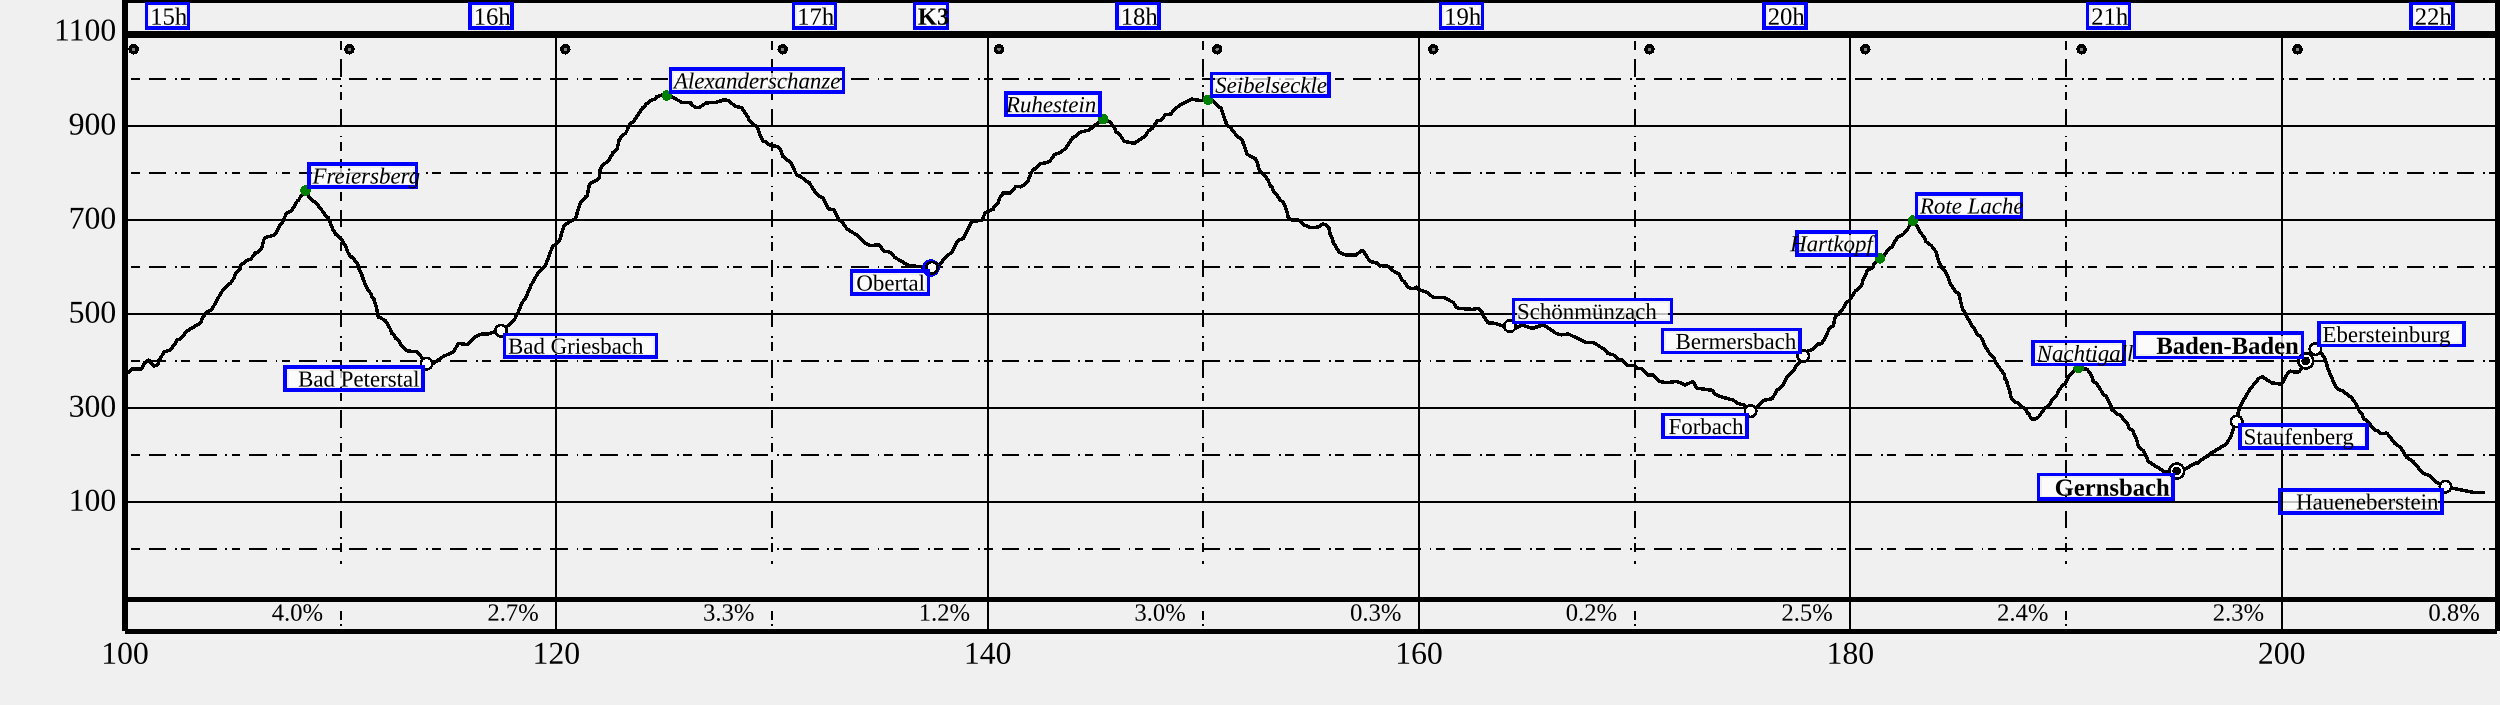
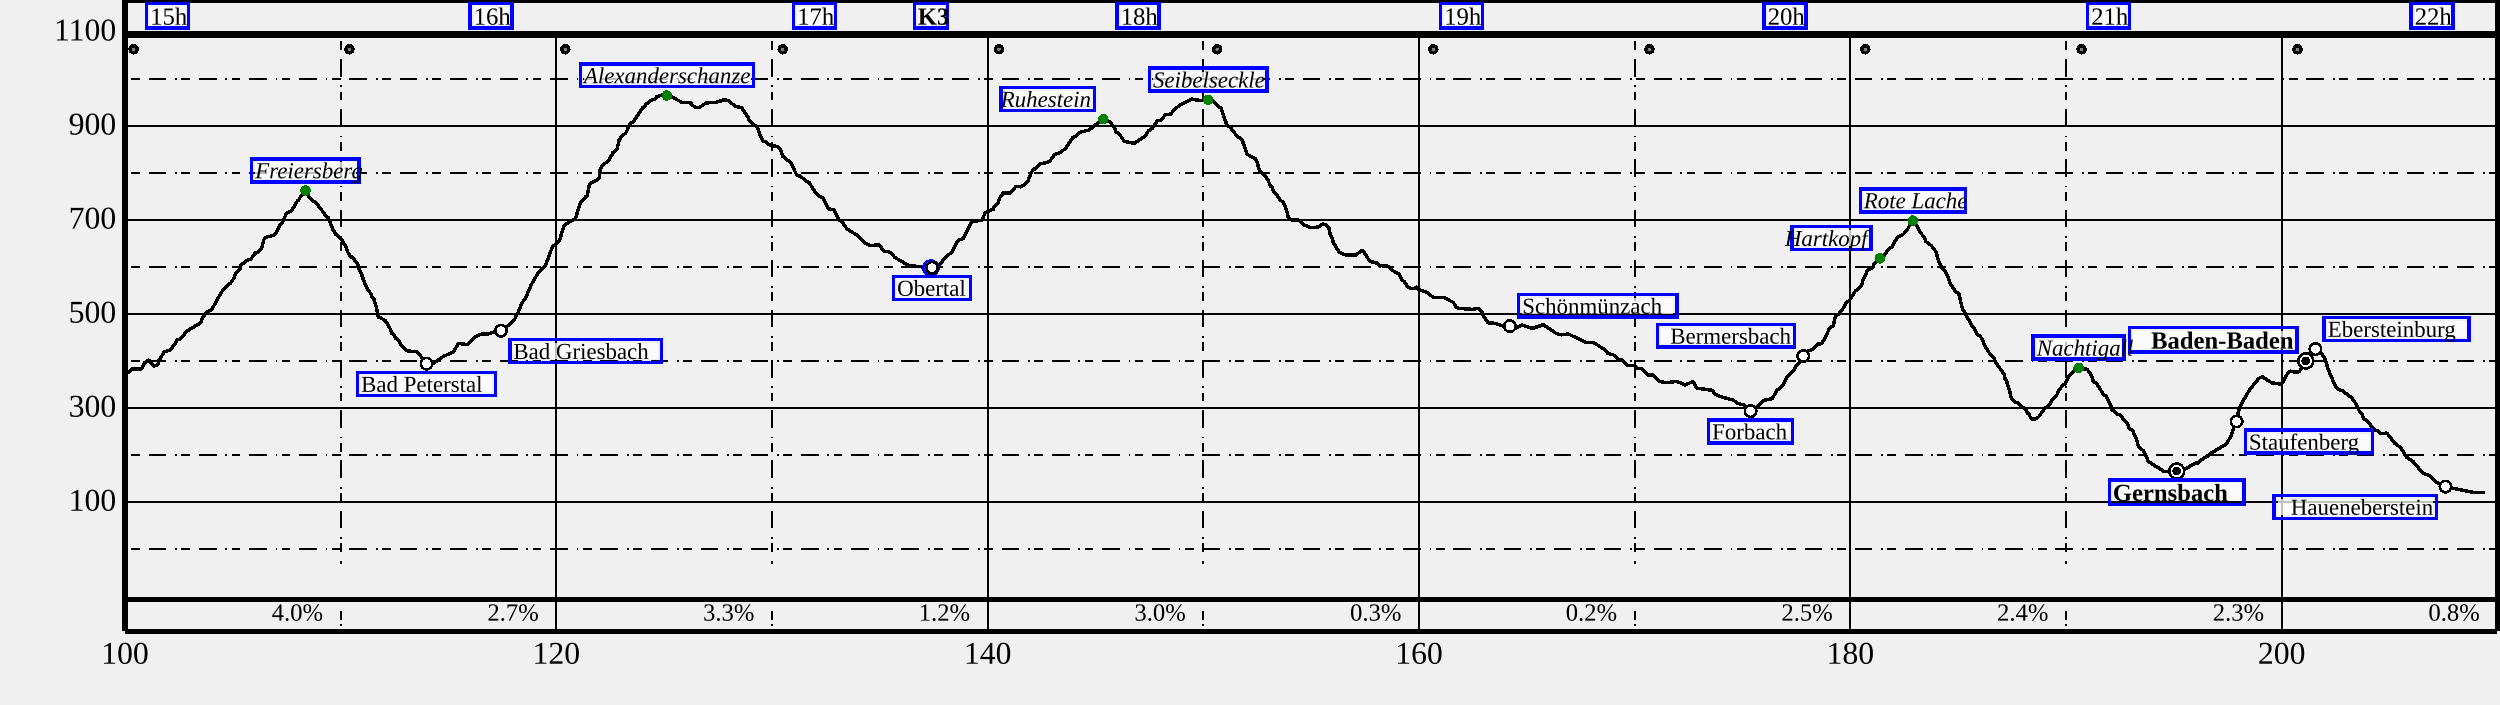
<svg xmlns="http://www.w3.org/2000/svg" height="400" width="1420">
  <g font-size="18" id="world" shape-rendering="crispEdges">
    <g id="BG" />
    <g id="SB" transform="translate(71 360)">
      <text text-anchor="middle" x="0" y="17">
100
</text>
      <text text-anchor="middle" x="245" y="17">
120
</text>
      <text text-anchor="middle" x="490" y="17">
140
</text>
      <text text-anchor="middle" x="735" y="17">
160
</text>
      <text text-anchor="middle" x="980" y="17">
180
</text>
      <text text-anchor="middle" x="1225" y="17">
200
</text>
    </g>
    <g id="SD" transform="translate(71 0)">
      <path d="M0,0 L1347.5,0" stroke="black" stroke-width="3" />
      <path d="M0,0 L0,358.5" stroke="black" stroke-width="3" />
      <path d="M0,358.5 L1347.5,358.5" stroke="black" stroke-width="3" />
      <path d="M1347.5,0 L1347.5,358.5" stroke="black" stroke-width="3" />
      <path d="M0,358.5 L1347.5,358.5" stroke="black" stroke-width="1" />
      <path d="M0,20 L0,358.5" stroke="black" stroke-width="1" />
      <path d="M245,20 L245,358.5" stroke="black" stroke-width="1" />
      <path d="M490,20 L490,358.5" stroke="black" stroke-width="1" />
      <path d="M735,20 L735,358.5" stroke="black" stroke-width="1" />
      <path d="M980,20 L980,358.5" stroke="black" stroke-width="1" />
      <path d="M1225,20 L1225,358.5" stroke="black" stroke-width="1" />
      <path d="M122.5,20 L122.5,320.5" stroke="black" stroke-dasharray="1.0,2.5,5.0,5.0,10.0,5.0" />
      <path d="M367.5,20 L367.5,320.5" stroke="black" stroke-dasharray="1.0,2.5,5.0,5.0,10.0,5.0" />
      <path d="M612.5,20 L612.5,320.5" stroke="black" stroke-dasharray="1.0,2.5,5.0,5.0,10.0,5.0" />
      <path d="M857.5,20 L857.5,320.5" stroke="black" stroke-dasharray="1.0,2.5,5.0,5.0,10.0,5.0" />
      <path d="M1102.5,20 L1102.5,320.5" stroke="black" stroke-dasharray="1.0,2.5,5.0,5.0,10.0,5.0" />
      <path d="M1347.5,20 L1347.5,320.5" stroke="black" stroke-dasharray="1.0,2.5,5.0,5.0,10.0,5.0" />
      <path d="M0,285.083 L1347.5,285.083" stroke="black" stroke-width="1" />
      <path d="M0,231.667 L1347.5,231.667" stroke="black" stroke-width="1" />
      <path d="M0,178.25 L1347.5,178.25" stroke="black" stroke-width="1" />
      <path d="M0,124.833 L1347.5,124.833" stroke="black" stroke-width="1" />
      <path d="M0,71.417 L1347.5,71.417" stroke="black" stroke-width="1" />
      <path d="M0,18 L1347.5,18" stroke="black" stroke-width="1" />
      <path d="M0,311.792 L1347.5,311.792" stroke="black" stroke-dasharray="1.0,2.5,5.0,5.0,10.0,5.0" />
      <path d="M0,258.375 L1347.5,258.375" stroke="black" stroke-dasharray="1.0,2.5,5.0,5.0,10.0,5.0" />
      <path d="M0,204.958 L1347.5,204.958" stroke="black" stroke-dasharray="1.0,2.5,5.0,5.0,10.0,5.0" />
      <path d="M0,151.542 L1347.5,151.542" stroke="black" stroke-dasharray="1.0,2.5,5.0,5.0,10.0,5.0" />
      <path d="M0,98.125 L1347.5,98.125" stroke="black" stroke-dasharray="1.0,2.5,5.0,5.0,10.0,5.0" />
      <path d="M0,44.708 L1347.5,44.708" stroke="black" stroke-dasharray="1.0,2.5,5.0,5.0,10.0,5.0" />
      <path d="M0,-8.708 L1347.5,-8.708" stroke="black" stroke-dasharray="1.0,2.5,5.0,5.0,10.0,5.0" />
      <path d="M0,20 L1347.5,20" stroke="black" stroke-width="3" />
      <text font-size="14" text-anchor="end" x="112.5" y="352.5">
4.0%
</text>
      <text font-size="14" text-anchor="end" x="235" y="352.5">
2.7%
</text>
      <text font-size="14" text-anchor="end" x="357.5" y="352.5">
3.3%
</text>
      <text font-size="14" text-anchor="end" x="480" y="352.5">
1.2%
</text>
      <text font-size="14" text-anchor="end" x="602.5" y="352.5">
3.0%
</text>
      <text font-size="14" text-anchor="end" x="725" y="352.5">
0.3%
</text>
      <text font-size="14" text-anchor="end" x="847.5" y="352.5">
0.2%
</text>
      <text font-size="14" text-anchor="end" x="970" y="352.5">
2.5%
</text>
      <text font-size="14" text-anchor="end" x="1092.5" y="352.5">
2.4%
</text>
      <text font-size="14" text-anchor="end" x="1215" y="352.5">
2.3%
</text>
      <text font-size="14" text-anchor="end" x="1337.5" y="352.5">
0.8%
</text>
      <path d="M122.5,355.5 L122.5,340.5" stroke="black" stroke-dasharray="1.0,2.5,5.0,5.0,10.0,5.0" />
      <path d="M367.5,355.5 L367.5,340.5" stroke="black" stroke-dasharray="1.0,2.5,5.0,5.0,10.0,5.0" />
      <path d="M612.5,355.5 L612.5,340.5" stroke="black" stroke-dasharray="1.0,2.5,5.0,5.0,10.0,5.0" />
      <path d="M857.5,355.5 L857.5,340.5" stroke="black" stroke-dasharray="1.0,2.5,5.0,5.0,10.0,5.0" />
      <path d="M1102.5,355.5 L1102.5,340.5" stroke="black" stroke-dasharray="1.0,2.5,5.0,5.0,10.0,5.0" />
      <path d="M1347.5,355.5 L1347.5,340.5" stroke="black" stroke-dasharray="1.0,2.5,5.0,5.0,10.0,5.0" />
      <path d="M0,340.5 L1347.5,340.5" stroke="black" stroke-width="3" />
      <path d="M1.6,212.2 L4.1,209.4 L8.7,209.8 L9.4,209.4 L11.3,205.9 L13.1,204.6 L13.6,204.5 L16.2,207.9 L18.0,207.6 L19.0,206.6 L19.3,204.6 L22.3,199.9 L25.4,198.9 L28.7,195.1 L29.3,193.2 L31.7,192.3 L35.2,188.0 L43.2,183.2 L43.8,181.1 L45.8,177.8 L49.4,175.6 L54.6,166.2 L57.2,162.9 L60.0,160.8 L62.0,157.7 L63.0,155.1 L65.2,152.9 L65.9,150.5 L70.2,147.3 L71.5,147.2 L74.0,143.6 L75.0,143.6 L77.6,141.1 L78.9,136.1 L80.1,134.7 L84.4,133.7 L85.9,132.3 L87.4,128.8 L89.1,126.8 L91.7,121.2 L94.6,119.7 L98.1,113.8 L98.6,113.8 L99.6,111.8 L101.8,109.4 L102.8,109.5 L105.7,113.2 L109.6,116.1 L110.4,118.0 L112.8,120.5 L114.3,123.1 L115.4,123.5 L118.2,130.7 L118.6,130.7 L119.7,133.1 L122.4,135.1 L125.7,140.6 L126.3,142.8 L128.2,145.9 L129.2,146.1 L132.6,150.7 L133.0,153.0 L133.6,154.4 L133.9,154.4 L136.6,162.3 L136.9,162.3 L137.5,163.8 L139.9,167.2 L140.4,168.9 L141.3,169.7 L142.6,173.8 L144.0,180.5 L144.8,180.3 L148.0,182.3 L150.7,186.9 L151.5,189.4 L152.5,190.0 L153.8,192.2 L155.7,193.5 L156.6,195.9 L159.3,198.5 L160.8,199.4 L166.0,199.8 L171.3,206.5 L174.1,207.1 L180.7,202.5 L186.4,199.9 L189.5,195.0 L194.7,195.8 L199.0,191.4 L202.2,189.8 L206.4,189.7 L214.2,186.9 L218.1,184.7 L221.5,181.0 L222.1,179.3 L223.1,178.0 L225.3,172.3 L227.7,168.9 L230.8,161.7 L234.7,154.9 L238.8,151.1 L239.5,148.4 L240.1,147.6 L240.8,145.2 L242.8,140.2 L246.5,136.9 L247.1,135.6 L249.2,128.5 L249.8,127.6 L255.8,124.2 L258.6,115.4 L261.9,111.5 L262.4,111.5 L263.8,104.6 L269.3,101.4 L269.9,96.3 L271.2,93.8 L274.7,91.3 L275.9,88.6 L276.7,87.9 L277.2,86.3 L278.1,86.3 L279.6,84.2 L280.7,79.4 L282.2,77.3 L284.4,75.6 L287.3,69.7 L288.3,69.7 L294.4,60.7 L295.1,60.7 L295.9,59.2 L298.9,57.0 L301.4,56.0 L301.8,54.9 L306.0,53.8 L309.5,54.5 L316.5,58.2 L321.4,58.4 L322.2,59.8 L324.1,60.9 L326.3,61.0 L330.2,58.4 L335.6,58.2 L340.6,56.6 L342.9,57.2 L346.4,60.2 L350.3,61.3 L354.0,66.7 L354.3,68.1 L357.0,70.9 L358.9,71.9 L361.6,78.8 L362.5,80.3 L363.9,80.5 L365.4,82.1 L370.9,83.4 L372.4,85.2 L373.6,88.8 L378.6,92.7 L378.9,94.0 L381.7,99.7 L383.6,100.1 L387.7,103.4 L388.3,103.2 L392.0,109.2 L395.0,111.9 L396.3,112.2 L399.4,118.6 L402.6,119.1 L405.6,125.0 L407.5,126.3 L410.1,130.0 L416.1,133.8 L420.1,138.0 L423.2,139.4 L428.5,139.2 L431.1,142.8 L433.6,142.8 L435.5,143.9 L437.1,146.1 L445.1,150.8 L457.8,152.1 L462.8,150.4 L465.7,146.3 L469.9,143.0 L472.4,137.7 L473.5,136.4 L476.2,135.4 L480.0,127.5 L481.4,125.7 L486.7,125.1 L488.5,121.1 L492.6,118.9 L493.0,119.3 L493.5,117.5 L495.9,115.3 L496.9,112.3 L498.9,109.5 L503.0,109.5 L506.1,105.8 L508.9,106.1 L511.9,104.1 L512.8,103.0 L514.9,97.8 L516.2,96.0 L517.2,96.0 L519.7,93.0 L524.0,92.3 L525.5,91.2 L528.0,87.8 L531.4,86.5 L534.3,84.2 L538.3,78.1 L540.4,77.3 L541.9,75.3 L547.7,73.8 L553.8,68.9 L556.5,68.2 L559.7,69.4 L561.9,72.5 L563.0,75.0 L564.9,76.3 L567.5,80.2 L573.2,81.4 L579.5,77.2 L581.4,74.2 L583.7,72.8 L586.3,68.5 L588.5,68.2 L591.0,65.1 L594.0,64.8 L595.8,62.4 L599.2,59.7 L605.9,56.3 L611.6,57.2 L614.1,56.3 L618.1,57.2 L620.3,60.0 L622.6,61.5 L626.0,71.4 L627.9,72.2 L628.9,74.0 L632.4,78.0 L634.4,79.1 L637.3,87.6 L641.9,90.0 L643.0,92.1 L644.4,97.2 L646.7,99.0 L648.9,101.8 L650.9,106.0 L651.7,106.3 L652.3,109.0 L654.3,110.8 L656.0,113.5 L658.1,115.1 L660.2,120.7 L660.6,123.4 L662.7,125.0 L666.7,125.0 L669.5,127.7 L673.7,129.3 L677.6,129.0 L680.3,127.2 L682.2,127.7 L683.9,129.6 L684.6,133.5 L685.6,135.0 L686.5,138.4 L687.0,138.4 L688.3,141.3 L689.0,141.7 L689.7,143.3 L693.4,144.9 L697.3,145.0 L699.4,144.7 L702.5,142.2 L703.3,142.5 L707.1,148.5 L711.0,149.4 L713.0,150.9 L717.2,151.1 L720.6,154.0 L723.2,155.3 L723.9,156.0 L725.4,159.2 L726.7,159.9 L728.1,162.4 L729.4,163.5 L731.8,164.0 L733.8,162.9 L734.9,164.6 L740.0,166.1 L742.8,168.8 L749.4,169.1 L754.5,171.8 L756.3,174.6 L757.3,175.1 L765.3,175.7 L768.7,175.1 L770.6,177.0 L771.9,180.0 L774.2,183.3 L778.3,183.7 L788.3,187.1 L793.7,184.6 L799.2,186.6 L805.7,184.4 L812.9,189.4 L815.8,190.2 L819.8,189.7 L829.7,194.4 L834.4,194.7 L840.9,198.9 L842.2,200.7 L845.3,201.5 L848.8,204.5 L850.4,204.5 L853.4,207.7 L856.8,207.5 L859.3,209.2 L861.9,209.4 L862.7,210.9 L864.4,212.1 L864.8,213.1 L868.3,213.1 L871.8,216.7 L876.0,217.4 L881.4,216.6 L886.2,218.7 L890.6,216.6 L892.2,219.7 L893.2,220.5 L901.7,221.7 L902.9,223.6 L905.5,225.1 L913.7,227.3 L915.6,229.1 L920.0,230.1 L921.5,232.1 L923.2,232.6 L926.3,231.8 L930.7,227.4 L935.6,226.4 L938.6,221.2 L939.8,220.8 L941.6,218.8 L944.2,213.7 L948.0,210.4 L949.2,207.6 L950.8,206.2 L954.3,200.1 L958.8,198.3 L961.7,195.1 L963.4,195.3 L965.0,193.2 L968.2,186.4 L970.3,184.9 L971.2,180.7 L971.9,179.0 L973.4,178.5 L974.7,176.5 L975.1,176.5 L977.7,171.8 L979.4,170.8 L982.9,165.2 L984.5,164.3 L986.5,161.8 L987.2,159.1 L988.3,157.1 L989.7,153.4 L992.7,152.0 L993.5,150.0 L996.1,147.1 L998.5,146.3 L1001.6,141.5 L1004.0,140.0 L1004.7,138.1 L1006.8,134.7 L1010.4,132.8 L1010.9,131.7 L1012.4,130.5 L1013.5,128.3 L1015.5,126.6 L1017.5,127.8 L1018.9,130.7 L1022.3,135.4 L1022.9,137.2 L1026.1,139.6 L1028.8,143.3 L1029.5,146.7 L1031.6,151.5 L1034.1,154.3 L1034.4,155.5 L1035.2,156.6 L1036.6,160.8 L1039.5,165.2 L1041.7,167.1 L1043.4,174.4 L1044.2,176.4 L1045.3,177.8 L1046.1,180.1 L1047.6,182.0 L1049.1,185.5 L1050.2,186.3 L1051.9,189.8 L1053.5,190.8 L1054.9,192.6 L1056.3,196.4 L1059.2,200.9 L1061.6,203.2 L1061.9,204.9 L1067.3,212.6 L1068.0,215.5 L1068.7,216.3 L1070.4,221.9 L1071.3,225.8 L1073.0,228.1 L1075.0,228.8 L1080.0,233.1 L1080.5,234.7 L1081.3,234.9 L1082.6,237.8 L1084.1,238.3 L1087.0,236.8 L1090.4,231.8 L1092.7,230.4 L1095.0,226.6 L1097.4,224.1 L1098.0,222.5 L1100.2,219.3 L1102.1,217.8 L1104.2,213.7 L1107.8,209.8 L1114.5,209.7 L1117.0,213.3 L1118.0,216.7 L1119.7,217.5 L1123.8,224.1 L1125.4,225.2 L1127.9,230.3 L1128.1,232.0 L1129.2,233.5 L1130.1,233.1 L1130.3,233.9 L1131.8,235.3 L1133.5,235.7 L1135.2,238.6 L1137.1,240.1 L1138.6,243.8 L1140.3,244.4 L1142.7,250.0 L1143.6,253.7 L1146.6,256.1 L1149.3,262.2 L1158.4,267.9 L1163.6,267.9 L1169.6,266.7 L1175.9,263.1 L1177.5,262.9 L1180.9,260.0 L1183.3,259.1 L1184.2,257.8 L1192.7,252.7 L1194.4,250.9 L1196.4,247.1 L1197.6,243.3 L1198.3,242.0 L1199.4,236.6 L1199.9,235.9 L1201.2,231.3 L1202.9,228.0 L1207.3,220.5 L1210.7,216.8 L1211.5,215.1 L1214.0,214.0 L1219.3,217.4 L1224.9,218.2 L1225.4,217.2 L1226.0,217.2 L1226.3,215.9 L1228.5,211.8 L1229.8,210.8 L1234.0,211.7 L1235.2,210.7 L1237.3,208.2 L1238.5,205.1 L1240.9,201.6 L1241.2,200.3 L1244.2,198.7 L1247.2,200.2 L1249.6,203.7 L1251.4,209.9 L1253.6,214.9 L1253.8,214.9 L1254.3,217.0 L1256.6,220.9 L1259.4,221.9 L1264.8,226.0 L1267.5,229.8 L1269.1,233.6 L1270.6,235.3 L1271.7,237.8 L1273.6,239.1 L1277.5,244.0 L1279.8,244.8 L1281.3,246.3 L1284.8,246.0 L1289.2,251.8 L1292.5,254.1 L1296.0,259.8 L1299.7,262.2 L1305.2,268.8 L1309.4,270.3 L1312.9,274.0 L1319.8,276.9 L1334.3,279.7 L1340.4,279.8" fill="transparent" id="track" stroke="black" stroke-linejoin="miter" stroke-miterlimit="1" stroke-width="2" />
      <g>
        <g>
          <circle cx="4.882" cy="28" fill="Gray" id="user-step" r="2" stroke="black" stroke-width="2" />
        </g>
        <g>
          <circle cx="127.48" cy="28" fill="Gray" id="user-step" r="2" stroke="black" stroke-width="2" />
        </g>
        <g>
          <circle cx="250.115" cy="28" fill="Gray" id="user-step" r="2" stroke="black" stroke-width="2" />
        </g>
        <g>
          <circle cx="373.597" cy="28" fill="Gray" id="user-step" r="2" stroke="black" stroke-width="2" />
        </g>
        <g>
          <circle cx="496.442" cy="28" fill="Gray" id="user-step" r="2" stroke="black" stroke-width="2" />
        </g>
        <g>
          <circle cx="620.346" cy="28" fill="Gray" id="user-step" r="2" stroke="black" stroke-width="2" />
        </g>
        <g>
          <circle cx="743.11" cy="28" fill="Gray" id="user-step" r="2" stroke="black" stroke-width="2" />
        </g>
        <g>
          <circle cx="865.893" cy="28" fill="Gray" id="user-step" r="2" stroke="black" stroke-width="2" />
        </g>
        <g>
          <circle cx="988.531" cy="28" fill="Gray" id="user-step" r="2" stroke="black" stroke-width="2" />
        </g>
        <g>
          <circle cx="1111.338" cy="28" fill="Gray" id="user-step" r="2" stroke="black" stroke-width="2" />
        </g>
        <g>
          <circle cx="1233.977" cy="28" fill="Gray" id="user-step" r="2" stroke="black" stroke-width="2" />
        </g>
        <g>
          <circle cx="457.75" cy="152.209" fill="Blue" id="0/wp" r="5" />
        </g>
        <g transform="translate(457.7502 152.2094)">
          <rect fill="white" fill-opacity="0.75" height="10" id="label-bg" width="14.875" x="-7.438" y="-148.209" />
          <rect fill="none" height="14" id="label-dbg" stroke="blue" stroke-width="2" width="18.875" x="-9.438" y="-150.209" />
          <text font-size="14.0" font-style="normal" font-weight="bold" id="0/wp/text" text-anchor="start" x="-7.438" y="-138.209">
K3
</text>
        </g>
        <g>
          <circle cx="1238.697" cy="205.012" fill="Black" id="1/wp" r="5" />
          <circle cx="1238.697" cy="205.012" fill="white" id="1/wp-little-white" r="3.5" />
          <circle cx="1238.697" cy="205.012" fill="black" id="1/wp-little-white" r="2.5" />
        </g>
        <g transform="translate(1238.697 205.0118)">
-           <rect fill="white" fill-opacity="0.75" height="10" id="label-bg" width="91.196" x="-95.196" y="-14" />
-           <rect fill="none" height="14" id="label-dbg" stroke="blue" stroke-width="2" width="95.196" x="-97.196" y="-16" />
-           <text font-size="14.0" font-style="normal" font-weight="bold" id="1/wp/text" text-anchor="end" x="-4.000" y="-4.000">
+           <rect fill="white" fill-opacity="0.75" height="10" id="label-bg" width="91.196" x="-98.196" y="-17" />
+           <rect fill="none" height="14" id="label-dbg" stroke="blue" stroke-width="2" width="95.196" x="-100.196" y="-19" />
+           <text font-size="14.0" font-style="normal" font-weight="bold" id="1/wp/text" text-anchor="end" x="-7.000" y="-7.000">
Baden-Baden
</text>
        </g>
        <g>
          <circle cx="1165.384" cy="267.563" fill="Black" id="2/wp" r="5" />
          <circle cx="1165.384" cy="267.563" fill="white" id="2/wp-little-white" r="3.5" />
          <circle cx="1165.384" cy="267.563" fill="black" id="2/wp-little-white" r="2.5" />
        </g>
        <g transform="translate(1165.384 267.5627)">
-           <rect fill="white" fill-opacity="0.75" height="10" id="label-bg" width="72.595" x="-76.595" y="4" />
-           <rect fill="none" height="14" id="label-dbg" stroke="blue" stroke-width="2" width="76.595" x="-78.595" y="2" />
-           <text font-size="14.0" font-style="normal" font-weight="bold" id="2/wp/text" text-anchor="end" x="-4.000" y="14.000">
+           <rect fill="white" fill-opacity="0.75" height="10" id="label-bg" width="72.595" x="-36.297" y="7" />
+           <rect fill="none" height="14" id="label-dbg" stroke="blue" stroke-width="2" width="76.595" x="-38.297" y="5" />
+           <text font-size="14.0" font-style="normal" font-weight="bold" id="2/wp/text" text-anchor="start" x="-36.297" y="17.000">
Gernsbach
</text>
        </g>
        <g>
          <circle cx="923.326" cy="233.536" fill="Black" id="3/wp" r="4" />
          <circle cx="923.326" cy="233.536" fill="white" id="3/wp-little-white" r="2.5" />
        </g>
        <g transform="translate(923.3256 233.5363)">
-           <rect fill="white" fill-opacity="0.75" height="9" id="label-bg" width="43.724" x="-47.724" y="4" />
-           <rect fill="none" height="13" id="label-dbg" stroke="blue" stroke-width="2" width="47.724" x="-49.724" y="2" />
-           <text font-size="13.0" font-style="normal" font-weight="normal" id="3/wp/text" text-anchor="end" x="-4.000" y="13.000">
+           <rect fill="white" fill-opacity="0.75" height="9" id="label-bg" width="43.724" x="-21.862" y="7" />
+           <rect fill="none" height="13" id="label-dbg" stroke="blue" stroke-width="2" width="47.724" x="-23.862" y="5" />
+           <text font-size="13.0" font-style="normal" font-weight="normal" id="3/wp/text" text-anchor="start" x="-21.862" y="16.000">
Forbach
</text>
        </g>
        <g>
          <circle cx="171.279" cy="206.561" fill="Black" id="4/wp" r="4" />
          <circle cx="171.279" cy="206.561" fill="white" id="4/wp-little-white" r="2.5" />
        </g>
        <g transform="translate(171.2791 206.5608)">
-           <rect fill="white" fill-opacity="0.75" height="9" id="label-bg" width="74.359" x="-78.359" y="4" />
-           <rect fill="none" height="13" id="label-dbg" stroke="blue" stroke-width="2" width="78.359" x="-80.359" y="2" />
-           <text font-size="13.0" font-style="normal" font-weight="normal" id="4/wp/text" text-anchor="end" x="-4.000" y="13.000">
+           <rect fill="white" fill-opacity="0.75" height="9" id="label-bg" width="74.359" x="-37.18" y="7" />
+           <rect fill="none" height="13" id="label-dbg" stroke="blue" stroke-width="2" width="78.359" x="-39.18" y="5" />
+           <text font-size="13.0" font-style="normal" font-weight="normal" id="4/wp/text" text-anchor="start" x="-37.180" y="16.000">
Bad Peterstal
</text>
        </g>
        <g>
          <circle cx="213.57" cy="187.892" fill="Black" id="5/wp" r="4" />
          <circle cx="213.57" cy="187.892" fill="white" id="5/wp-little-white" r="2.5" />
        </g>
        <g transform="translate(213.5701 187.8917)">
-           <rect fill="white" fill-opacity="0.75" height="9" id="label-bg" width="82.288" x="4" y="4" />
-           <rect fill="none" height="13" id="label-dbg" stroke="blue" stroke-width="2" width="86.288" x="2" y="2" />
-           <text font-size="13.0" font-style="normal" font-weight="normal" id="5/wp/text" text-anchor="start" x="4.000" y="13.000">
+           <rect fill="white" fill-opacity="0.75" height="9" id="label-bg" width="82.288" x="7" y="7" />
+           <rect fill="none" height="13" id="label-dbg" stroke="blue" stroke-width="2" width="86.288" x="5" y="5" />
+           <text font-size="13.0" font-style="normal" font-weight="normal" id="5/wp/text" text-anchor="start" x="7.000" y="16.000">
Bad Griesbach
</text>
        </g>
        <g>
          <circle cx="1318.04" cy="276.376" fill="Black" id="6/wp" r="4" />
          <circle cx="1318.04" cy="276.376" fill="white" id="6/wp-little-white" r="2.5" />
        </g>
        <g transform="translate(1318.04 276.3764)">
-           <rect fill="white" fill-opacity="0.75" height="9" id="label-bg" width="88.291" x="-92.291" y="4" />
-           <rect fill="none" height="13" id="label-dbg" stroke="blue" stroke-width="2" width="92.291" x="-94.291" y="2" />
-           <text font-size="13.0" font-style="normal" font-weight="normal" id="6/wp/text" text-anchor="end" x="-4.000" y="13.000">
+           <rect fill="white" fill-opacity="0.75" height="9" id="label-bg" width="88.291" x="-95.291" y="7" />
+           <rect fill="none" height="13" id="label-dbg" stroke="blue" stroke-width="2" width="92.291" x="-97.291" y="5" />
+           <text font-size="13.0" font-style="normal" font-weight="normal" id="6/wp/text" text-anchor="end" x="-7.000" y="16.000">
Haueneberstein
</text>
        </g>
        <g>
          <circle cx="458.396" cy="152.022" fill="Black" id="7/wp" r="4" />
          <circle cx="458.396" cy="152.022" fill="white" id="7/wp-little-white" r="2.5" />
        </g>
        <g transform="translate(458.3956 152.0224)">
-           <rect fill="white" fill-opacity="0.75" height="9" id="label-bg" width="39.644" x="-43.644" y="4" />
-           <rect fill="none" height="13" id="label-dbg" stroke="blue" stroke-width="2" width="43.644" x="-45.644" y="2" />
-           <text font-size="13.0" font-style="normal" font-weight="normal" id="7/wp/text" text-anchor="end" x="-4.000" y="13.000">
+           <rect fill="white" fill-opacity="0.75" height="9" id="label-bg" width="39.644" x="-19.822" y="7" />
+           <rect fill="none" height="13" id="label-dbg" stroke="blue" stroke-width="2" width="43.644" x="-21.822" y="5" />
+           <text font-size="13.0" font-style="normal" font-weight="normal" id="7/wp/text" text-anchor="start" x="-19.822" y="16.000">
Obertal
</text>
        </g>
        <g>
          <circle cx="953.288" cy="202.207" fill="Black" id="8/wp" r="4" />
          <circle cx="953.288" cy="202.207" fill="white" id="8/wp-little-white" r="2.5" />
        </g>
        <g transform="translate(953.2882 202.2074)">
-           <rect fill="white" fill-opacity="0.75" height="9" id="label-bg" width="73.897" x="-77.897" y="-13" />
-           <rect fill="none" height="13" id="label-dbg" stroke="blue" stroke-width="2" width="77.897" x="-79.897" y="-15" />
-           <text font-size="13.0" font-style="normal" font-weight="normal" id="8/wp/text" text-anchor="end" x="-4.000" y="-4.000">
+           <rect fill="white" fill-opacity="0.75" height="9" id="label-bg" width="73.897" x="-80.897" y="-16" />
+           <rect fill="none" height="13" id="label-dbg" stroke="blue" stroke-width="2" width="77.897" x="-82.897" y="-18" />
+           <text font-size="13.0" font-style="normal" font-weight="normal" id="8/wp/text" text-anchor="end" x="-7.000" y="-7.000">
Bermersbach
</text>
        </g>
        <g>
          <circle cx="1244.166" cy="198.308" fill="Black" id="9/wp" r="4" />
          <circle cx="1244.166" cy="198.308" fill="white" id="9/wp-little-white" r="2.5" />
        </g>
        <g transform="translate(1244.166 198.308)">
-           <rect fill="white" fill-opacity="0.75" height="9" id="label-bg" width="78.285" x="4" y="-13" />
-           <rect fill="none" height="13" id="label-dbg" stroke="blue" stroke-width="2" width="82.285" x="2" y="-15" />
-           <text font-size="13.0" font-style="normal" font-weight="normal" id="9/wp/text" text-anchor="start" x="4.000" y="-4.000">
+           <rect fill="white" fill-opacity="0.75" height="9" id="label-bg" width="78.285" x="7" y="-16" />
+           <rect fill="none" height="13" id="label-dbg" stroke="blue" stroke-width="2" width="82.285" x="5" y="-18" />
+           <text font-size="13.0" font-style="normal" font-weight="normal" id="9/wp/text" text-anchor="start" x="7.000" y="-7.000">
Ebersteinburg
</text>
        </g>
        <g>
          <circle cx="1199.379" cy="239.385" fill="Black" id="10/wp" r="4" />
          <circle cx="1199.379" cy="239.385" fill="white" id="10/wp-little-white" r="2.5" />
        </g>
        <g transform="translate(1199.379 239.3854)">
-           <rect fill="white" fill-opacity="0.75" height="9" id="label-bg" width="68.124" x="4" y="4" />
-           <rect fill="none" height="13" id="label-dbg" stroke="blue" stroke-width="2" width="72.124" x="2" y="2" />
-           <text font-size="13.0" font-style="normal" font-weight="normal" id="10/wp/text" text-anchor="start" x="4.000" y="13.000">
+           <rect fill="white" fill-opacity="0.75" height="9" id="label-bg" width="68.124" x="7" y="7" />
+           <rect fill="none" height="13" id="label-dbg" stroke="blue" stroke-width="2" width="72.124" x="5" y="5" />
+           <text font-size="13.0" font-style="normal" font-weight="normal" id="10/wp/text" text-anchor="start" x="7.000" y="16.000">
Staufenberg
</text>
        </g>
        <g>
          <circle cx="786.634" cy="185.194" fill="Black" id="11/wp" r="4" />
          <circle cx="786.634" cy="185.194" fill="white" id="11/wp-little-white" r="2.5" />
        </g>
        <g transform="translate(786.6341 185.1942)">
-           <rect fill="white" fill-opacity="0.75" height="9" id="label-bg" width="85.828" x="4" y="-13" />
-           <rect fill="none" height="13" id="label-dbg" stroke="blue" stroke-width="2" width="89.828" x="2" y="-15" />
-           <text font-size="13.0" font-style="normal" font-weight="normal" id="11/wp/text" text-anchor="start" x="4.000" y="-4.000">
+           <rect fill="white" fill-opacity="0.75" height="9" id="label-bg" width="85.828" x="7" y="-16" />
+           <rect fill="none" height="13" id="label-dbg" stroke="blue" stroke-width="2" width="89.828" x="5" y="-18" />
+           <text font-size="13.0" font-style="normal" font-weight="normal" id="11/wp/text" text-anchor="start" x="7.000" y="-7.000">
Schönmünzach
</text>
        </g>
        <g>
          <circle cx="307.776" cy="54.243" fill="Green" id="12/wp" r="3" />
        </g>
        <g transform="translate(307.776 54.24321)">
-           <rect fill="white" fill-opacity="0.75" height="9" id="label-bg" width="94.246" x="4" y="-13" />
-           <rect fill="none" height="13" id="label-dbg" stroke="blue" stroke-width="2" width="98.246" x="2" y="-15" />
-           <text font-size="13.0" font-style="italic" font-weight="normal" id="12/wp/text" text-anchor="start" x="4.000" y="-4.000">
+           <rect fill="white" fill-opacity="0.75" height="9" id="label-bg" width="94.246" x="-47.123" y="-16" />
+           <rect fill="none" height="13" id="label-dbg" stroke="blue" stroke-width="2" width="98.246" x="-49.123" y="-18" />
+           <text font-size="13.0" font-style="italic" font-weight="normal" id="12/wp/text" text-anchor="start" x="-47.123" y="-7.000">
Alexanderschanze
</text>
        </g>
        <g>
          <circle cx="615.22" cy="56.674" fill="Green" id="13/wp" r="3" />
        </g>
        <g transform="translate(615.2201 56.67367)">
-           <rect fill="white" fill-opacity="0.75" height="9" id="label-bg" width="62.687" x="4" y="-13" />
-           <rect fill="none" height="13" id="label-dbg" stroke="blue" stroke-width="2" width="66.687" x="2" y="-15" />
-           <text font-size="13.0" font-style="italic" font-weight="normal" id="13/wp/text" text-anchor="start" x="4.000" y="-4.000">
+           <rect fill="white" fill-opacity="0.75" height="9" id="label-bg" width="62.687" x="-31.344" y="-16" />
+           <rect fill="none" height="13" id="label-dbg" stroke="blue" stroke-width="2" width="66.687" x="-33.344" y="-18" />
+           <text font-size="13.0" font-style="italic" font-weight="normal" id="13/wp/text" text-anchor="start" x="-31.344" y="-7.000">
Seibelseckle
</text>
        </g>
        <g>
          <circle cx="555.669" cy="67.704" fill="Green" id="14/wp" r="3" />
        </g>
        <g transform="translate(555.669 67.70421)">
-           <rect fill="white" fill-opacity="0.75" height="9" id="label-bg" width="49.112" x="-53.112" y="-13" />
-           <rect fill="none" height="13" id="label-dbg" stroke="blue" stroke-width="2" width="53.112" x="-55.112" y="-15" />
-           <text font-size="13.0" font-style="italic" font-weight="normal" id="14/wp/text" text-anchor="end" x="-4.000" y="-4.000">
+           <rect fill="white" fill-opacity="0.75" height="9" id="label-bg" width="49.112" x="-56.112" y="-16" />
+           <rect fill="none" height="13" id="label-dbg" stroke="blue" stroke-width="2" width="53.112" x="-58.112" y="-18" />
+           <text font-size="13.0" font-style="italic" font-weight="normal" id="14/wp/text" text-anchor="end" x="-7.000" y="-7.000">
Ruhestein
</text>
        </g>
        <g>
          <circle cx="102.479" cy="108.247" fill="Green" id="15/wp" r="3" />
        </g>
        <g transform="translate(102.4785 108.2475)">
-           <rect fill="white" fill-opacity="0.75" height="9" id="label-bg" width="57.019" x="4" y="-13" />
-           <rect fill="none" height="13" id="label-dbg" stroke="blue" stroke-width="2" width="61.019" x="2" y="-15" />
-           <text font-size="13.0" font-style="italic" font-weight="normal" id="15/wp/text" text-anchor="start" x="4.000" y="-4.000">
+           <rect fill="white" fill-opacity="0.75" height="9" id="label-bg" width="57.019" x="-28.51" y="-16" />
+           <rect fill="none" height="13" id="label-dbg" stroke="blue" stroke-width="2" width="61.019" x="-30.51" y="-18" />
+           <text font-size="13.0" font-style="italic" font-weight="normal" id="15/wp/text" text-anchor="start" x="-28.510" y="-7.000">
Freiersberg
</text>
        </g>
        <g>
          <circle cx="1015.518" cy="125.287" fill="Green" id="16/wp" r="3" />
        </g>
        <g transform="translate(1015.518 125.2874)">
-           <rect fill="white" fill-opacity="0.75" height="9" id="label-bg" width="55.76" x="4" y="-13" />
-           <rect fill="none" height="13" id="label-dbg" stroke="blue" stroke-width="2" width="59.76" x="2" y="-15" />
-           <text font-size="13.0" font-style="italic" font-weight="normal" id="16/wp/text" text-anchor="start" x="4.000" y="-4.000">
+           <rect fill="white" fill-opacity="0.75" height="9" id="label-bg" width="55.76" x="-27.88" y="-16" />
+           <rect fill="none" height="13" id="label-dbg" stroke="blue" stroke-width="2" width="59.76" x="-29.88" y="-18" />
+           <text font-size="13.0" font-style="italic" font-weight="normal" id="16/wp/text" text-anchor="start" x="-27.880" y="-7.000">
Rote Lache
</text>
        </g>
        <g>
          <circle cx="996.739" cy="146.734" fill="Green" id="17/wp" r="3" />
        </g>
        <g transform="translate(996.7391 146.7342)">
-           <rect fill="white" fill-opacity="0.75" height="9" id="label-bg" width="40.925" x="-44.925" y="-13" />
-           <rect fill="none" height="13" id="label-dbg" stroke="blue" stroke-width="2" width="44.925" x="-46.925" y="-15" />
-           <text font-size="13.0" font-style="italic" font-weight="normal" id="17/wp/text" text-anchor="end" x="-4.000" y="-4.000">
+           <rect fill="white" fill-opacity="0.75" height="9" id="label-bg" width="40.925" x="-47.925" y="-16" />
+           <rect fill="none" height="13" id="label-dbg" stroke="blue" stroke-width="2" width="44.925" x="-49.925" y="-18" />
+           <text font-size="13.0" font-style="italic" font-weight="normal" id="17/wp/text" text-anchor="end" x="-7.000" y="-7.000">
Hartkopf
</text>
        </g>
        <g>
          <circle cx="1109.678" cy="208.965" fill="Green" id="18/wp" r="3" />
        </g>
        <g transform="translate(1109.678 208.9646)">
-           <rect fill="white" fill-opacity="0.75" height="9" id="label-bg" width="47.642" x="-23.821" y="-13" />
-           <rect fill="none" height="13" id="label-dbg" stroke="blue" stroke-width="2" width="51.642" x="-25.821" y="-15" />
-           <text font-size="13.0" font-style="italic" font-weight="normal" id="18/wp/text" text-anchor="start" x="-23.821" y="-4.000">
+           <rect fill="white" fill-opacity="0.75" height="9" id="label-bg" width="47.642" x="-23.821" y="-16" />
+           <rect fill="none" height="13" id="label-dbg" stroke="blue" stroke-width="2" width="51.642" x="-25.821" y="-18" />
+           <text font-size="13.0" font-style="italic" font-weight="normal" id="18/wp/text" text-anchor="start" x="-23.821" y="-7.000">
Nachtigall
</text>
        </g>
        <g />
        <g transform="translate(35.9375 17)">
          <rect fill="white" fill-opacity="0.75" height="10" id="label-bg" width="19.625" x="-21.625" y="-13" />
          <rect fill="none" height="14" id="label-dbg" stroke="blue" stroke-width="2" width="23.625" x="-23.625" y="-15" />
          <text font-size="14.0" font-style="normal" font-weight="normal" id="" text-anchor="start" x="-21.625" y="-3.000">
15h
</text>
        </g>
        <g />
        <g transform="translate(219.6875 17)">
          <rect fill="white" fill-opacity="0.75" height="10" id="label-bg" width="19.625" x="-21.625" y="-13" />
          <rect fill="none" height="14" id="label-dbg" stroke="blue" stroke-width="2" width="23.625" x="-23.625" y="-15" />
          <text font-size="14.0" font-style="normal" font-weight="normal" id="" text-anchor="start" x="-21.625" y="-3.000">
16h
</text>
        </g>
        <g />
        <g transform="translate(403.4375 17)">
          <rect fill="white" fill-opacity="0.75" height="10" id="label-bg" width="19.625" x="-21.625" y="-13" />
          <rect fill="none" height="14" id="label-dbg" stroke="blue" stroke-width="2" width="23.625" x="-23.625" y="-15" />
          <text font-size="14.0" font-style="normal" font-weight="normal" id="" text-anchor="start" x="-21.625" y="-3.000">
17h
</text>
        </g>
        <g />
        <g transform="translate(587.1875 17)">
          <rect fill="white" fill-opacity="0.75" height="10" id="label-bg" width="19.625" x="-21.625" y="-13" />
          <rect fill="none" height="14" id="label-dbg" stroke="blue" stroke-width="2" width="23.625" x="-23.625" y="-15" />
          <text font-size="14.0" font-style="normal" font-weight="normal" id="" text-anchor="start" x="-21.625" y="-3.000">
18h
</text>
        </g>
        <g />
        <g transform="translate(770.9375 17)">
          <rect fill="white" fill-opacity="0.75" height="10" id="label-bg" width="19.625" x="-21.625" y="-13" />
          <rect fill="none" height="14" id="label-dbg" stroke="blue" stroke-width="2" width="23.625" x="-23.625" y="-15" />
          <text font-size="14.0" font-style="normal" font-weight="normal" id="" text-anchor="start" x="-21.625" y="-3.000">
19h
</text>
        </g>
        <g />
        <g transform="translate(954.6875 17)">
          <rect fill="white" fill-opacity="0.75" height="10" id="label-bg" width="19.625" x="-21.625" y="-13" />
          <rect fill="none" height="14" id="label-dbg" stroke="blue" stroke-width="2" width="23.625" x="-23.625" y="-15" />
          <text font-size="14.0" font-style="normal" font-weight="normal" id="" text-anchor="start" x="-21.625" y="-3.000">
20h
</text>
        </g>
        <g />
        <g transform="translate(1138.438 17)">
          <rect fill="white" fill-opacity="0.75" height="10" id="label-bg" width="19.625" x="-21.625" y="-13" />
          <rect fill="none" height="14" id="label-dbg" stroke="blue" stroke-width="2" width="23.625" x="-23.625" y="-15" />
          <text font-size="14.0" font-style="normal" font-weight="normal" id="" text-anchor="start" x="-21.625" y="-3.000">
21h
</text>
        </g>
        <g />
        <g transform="translate(1322.188 17)">
          <rect fill="white" fill-opacity="0.75" height="10" id="label-bg" width="19.625" x="-21.625" y="-13" />
          <rect fill="none" height="14" id="label-dbg" stroke="blue" stroke-width="2" width="23.625" x="-23.625" y="-15" />
          <text font-size="14.0" font-style="normal" font-weight="normal" id="" text-anchor="start" x="-21.625" y="-3.000">
22h
</text>
        </g>
      </g>
    </g>
    <g id="SL" transform="translate(0 0)">
      <text text-anchor="end" x="66" y="290.083">
100
</text>
      <text text-anchor="end" x="66" y="236.667">
300
</text>
      <text text-anchor="end" x="66" y="183.25">
500
</text>
      <text text-anchor="end" x="66" y="129.833">
700
</text>
      <text text-anchor="end" x="66" y="76.417">
900
</text>
      <text text-anchor="end" x="66" y="23">
1100
</text>
    </g>
  </g>
</svg>
